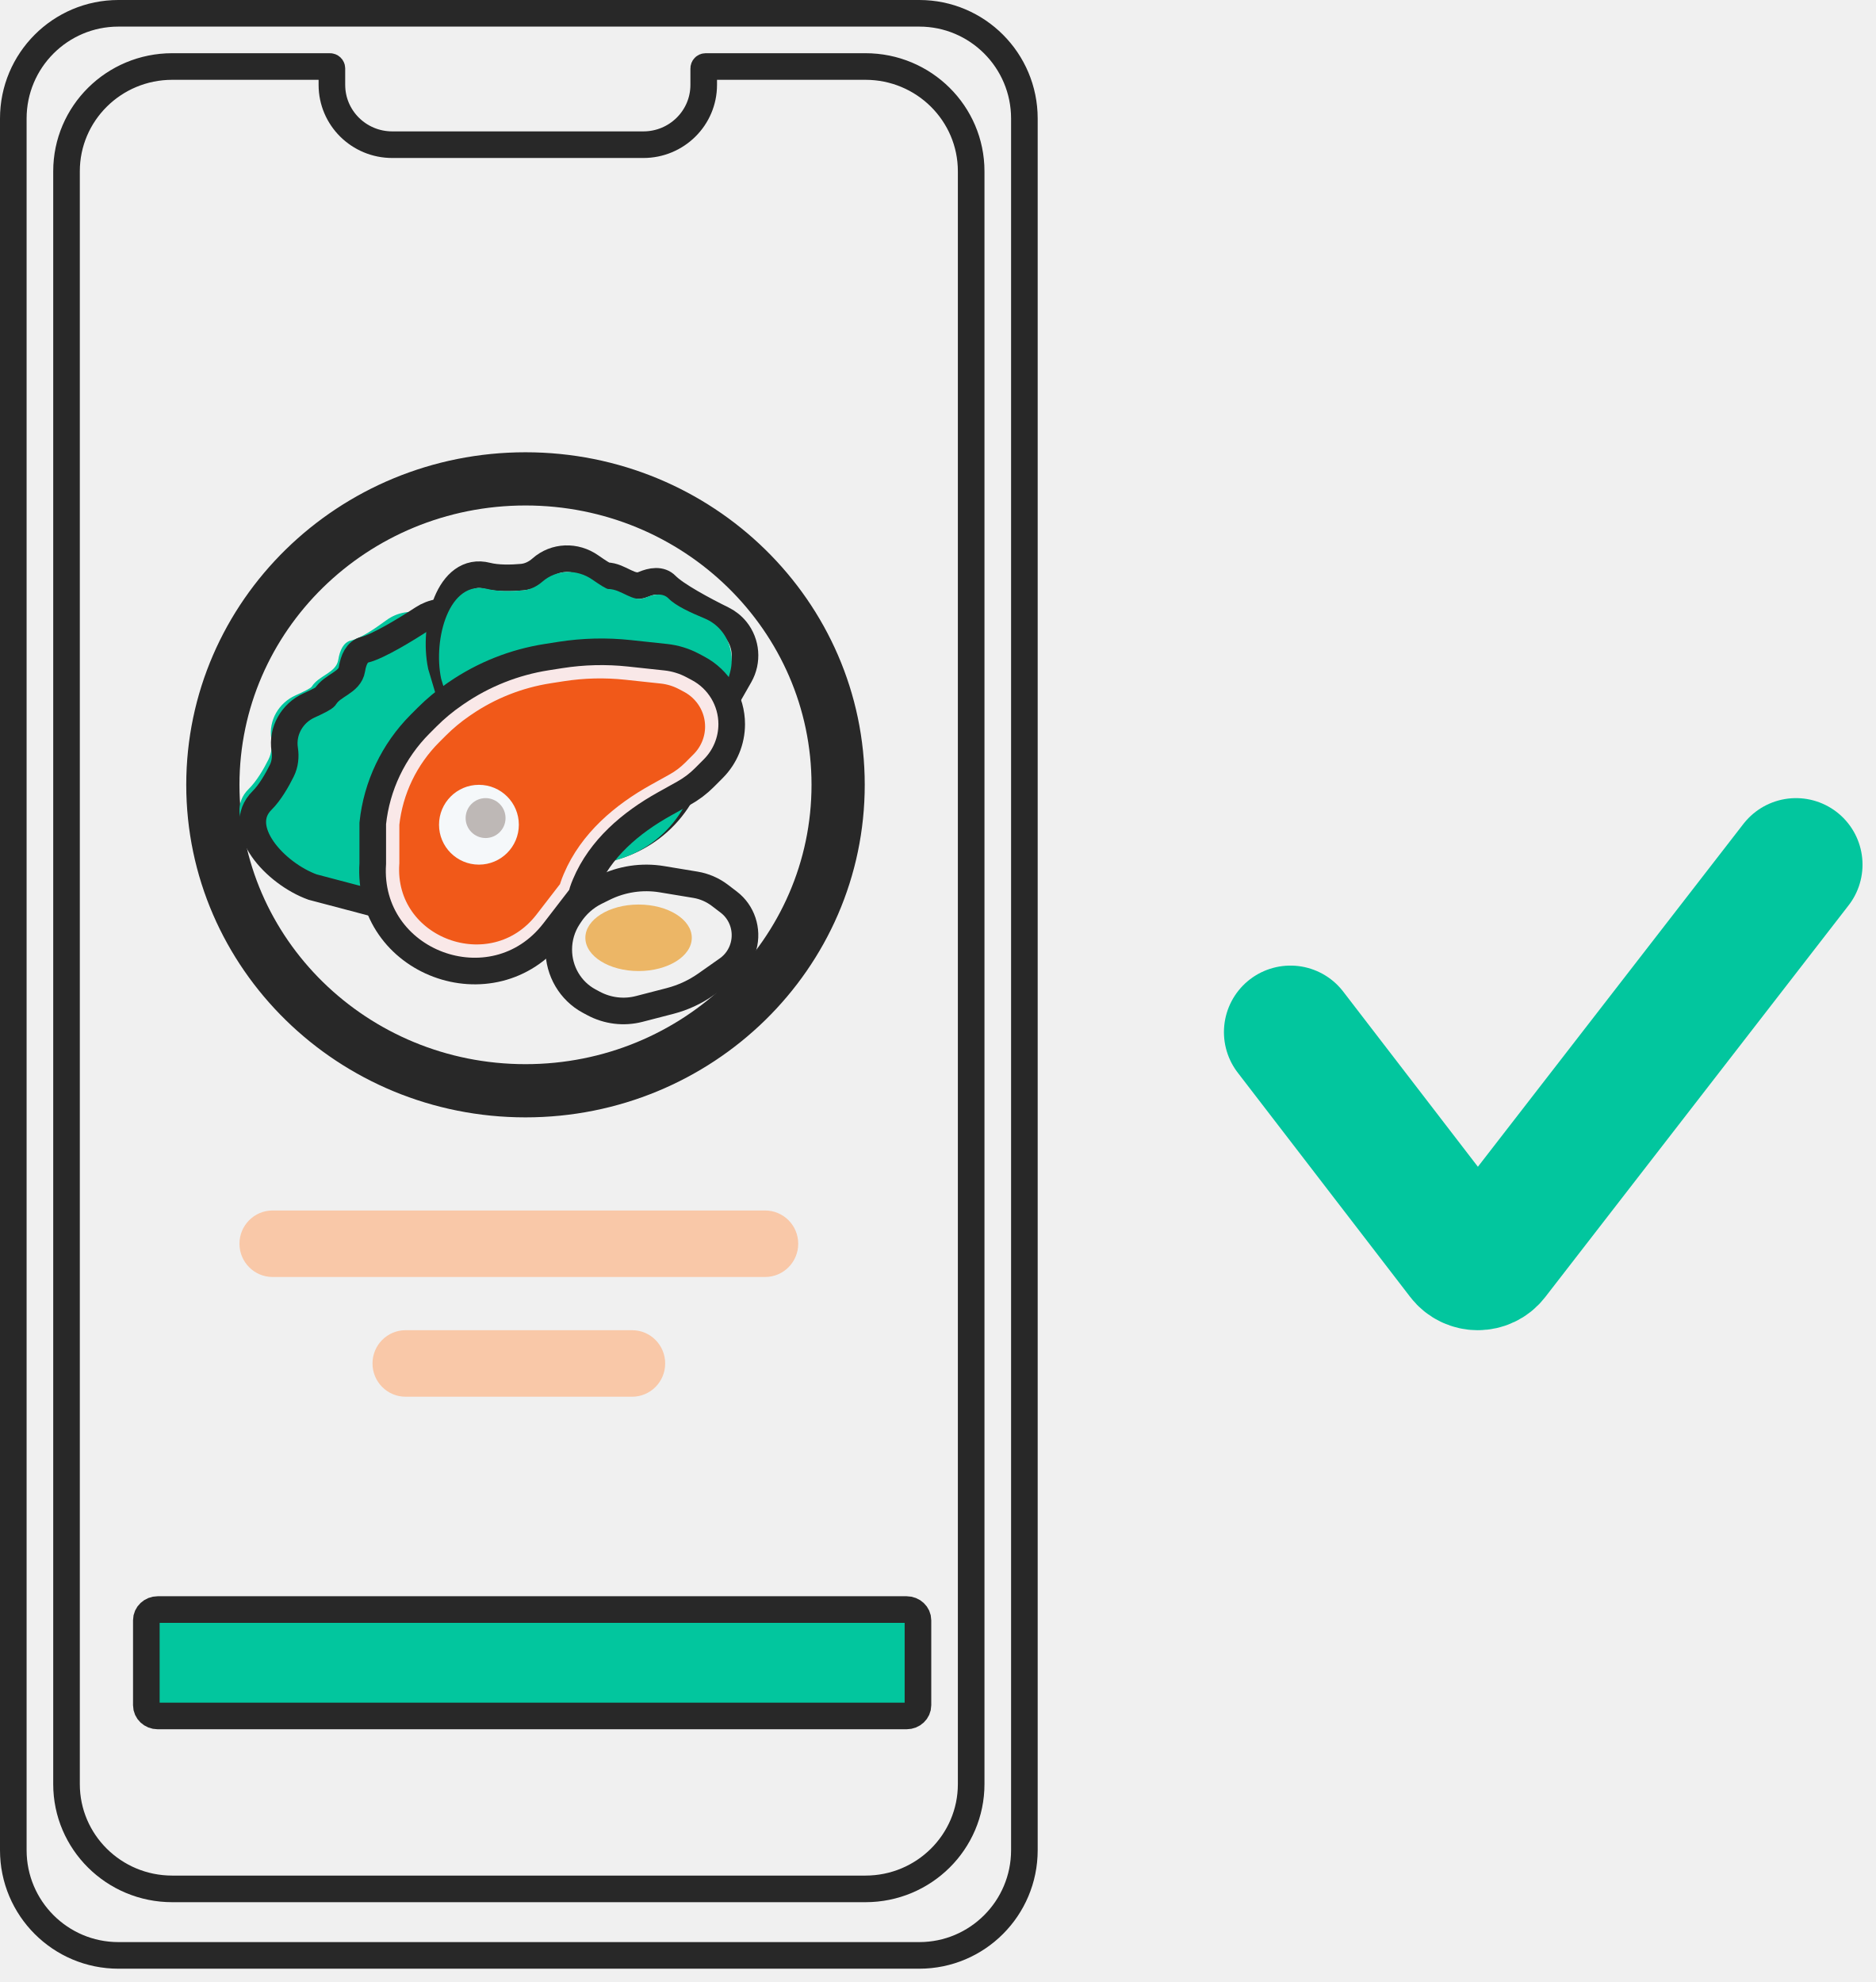
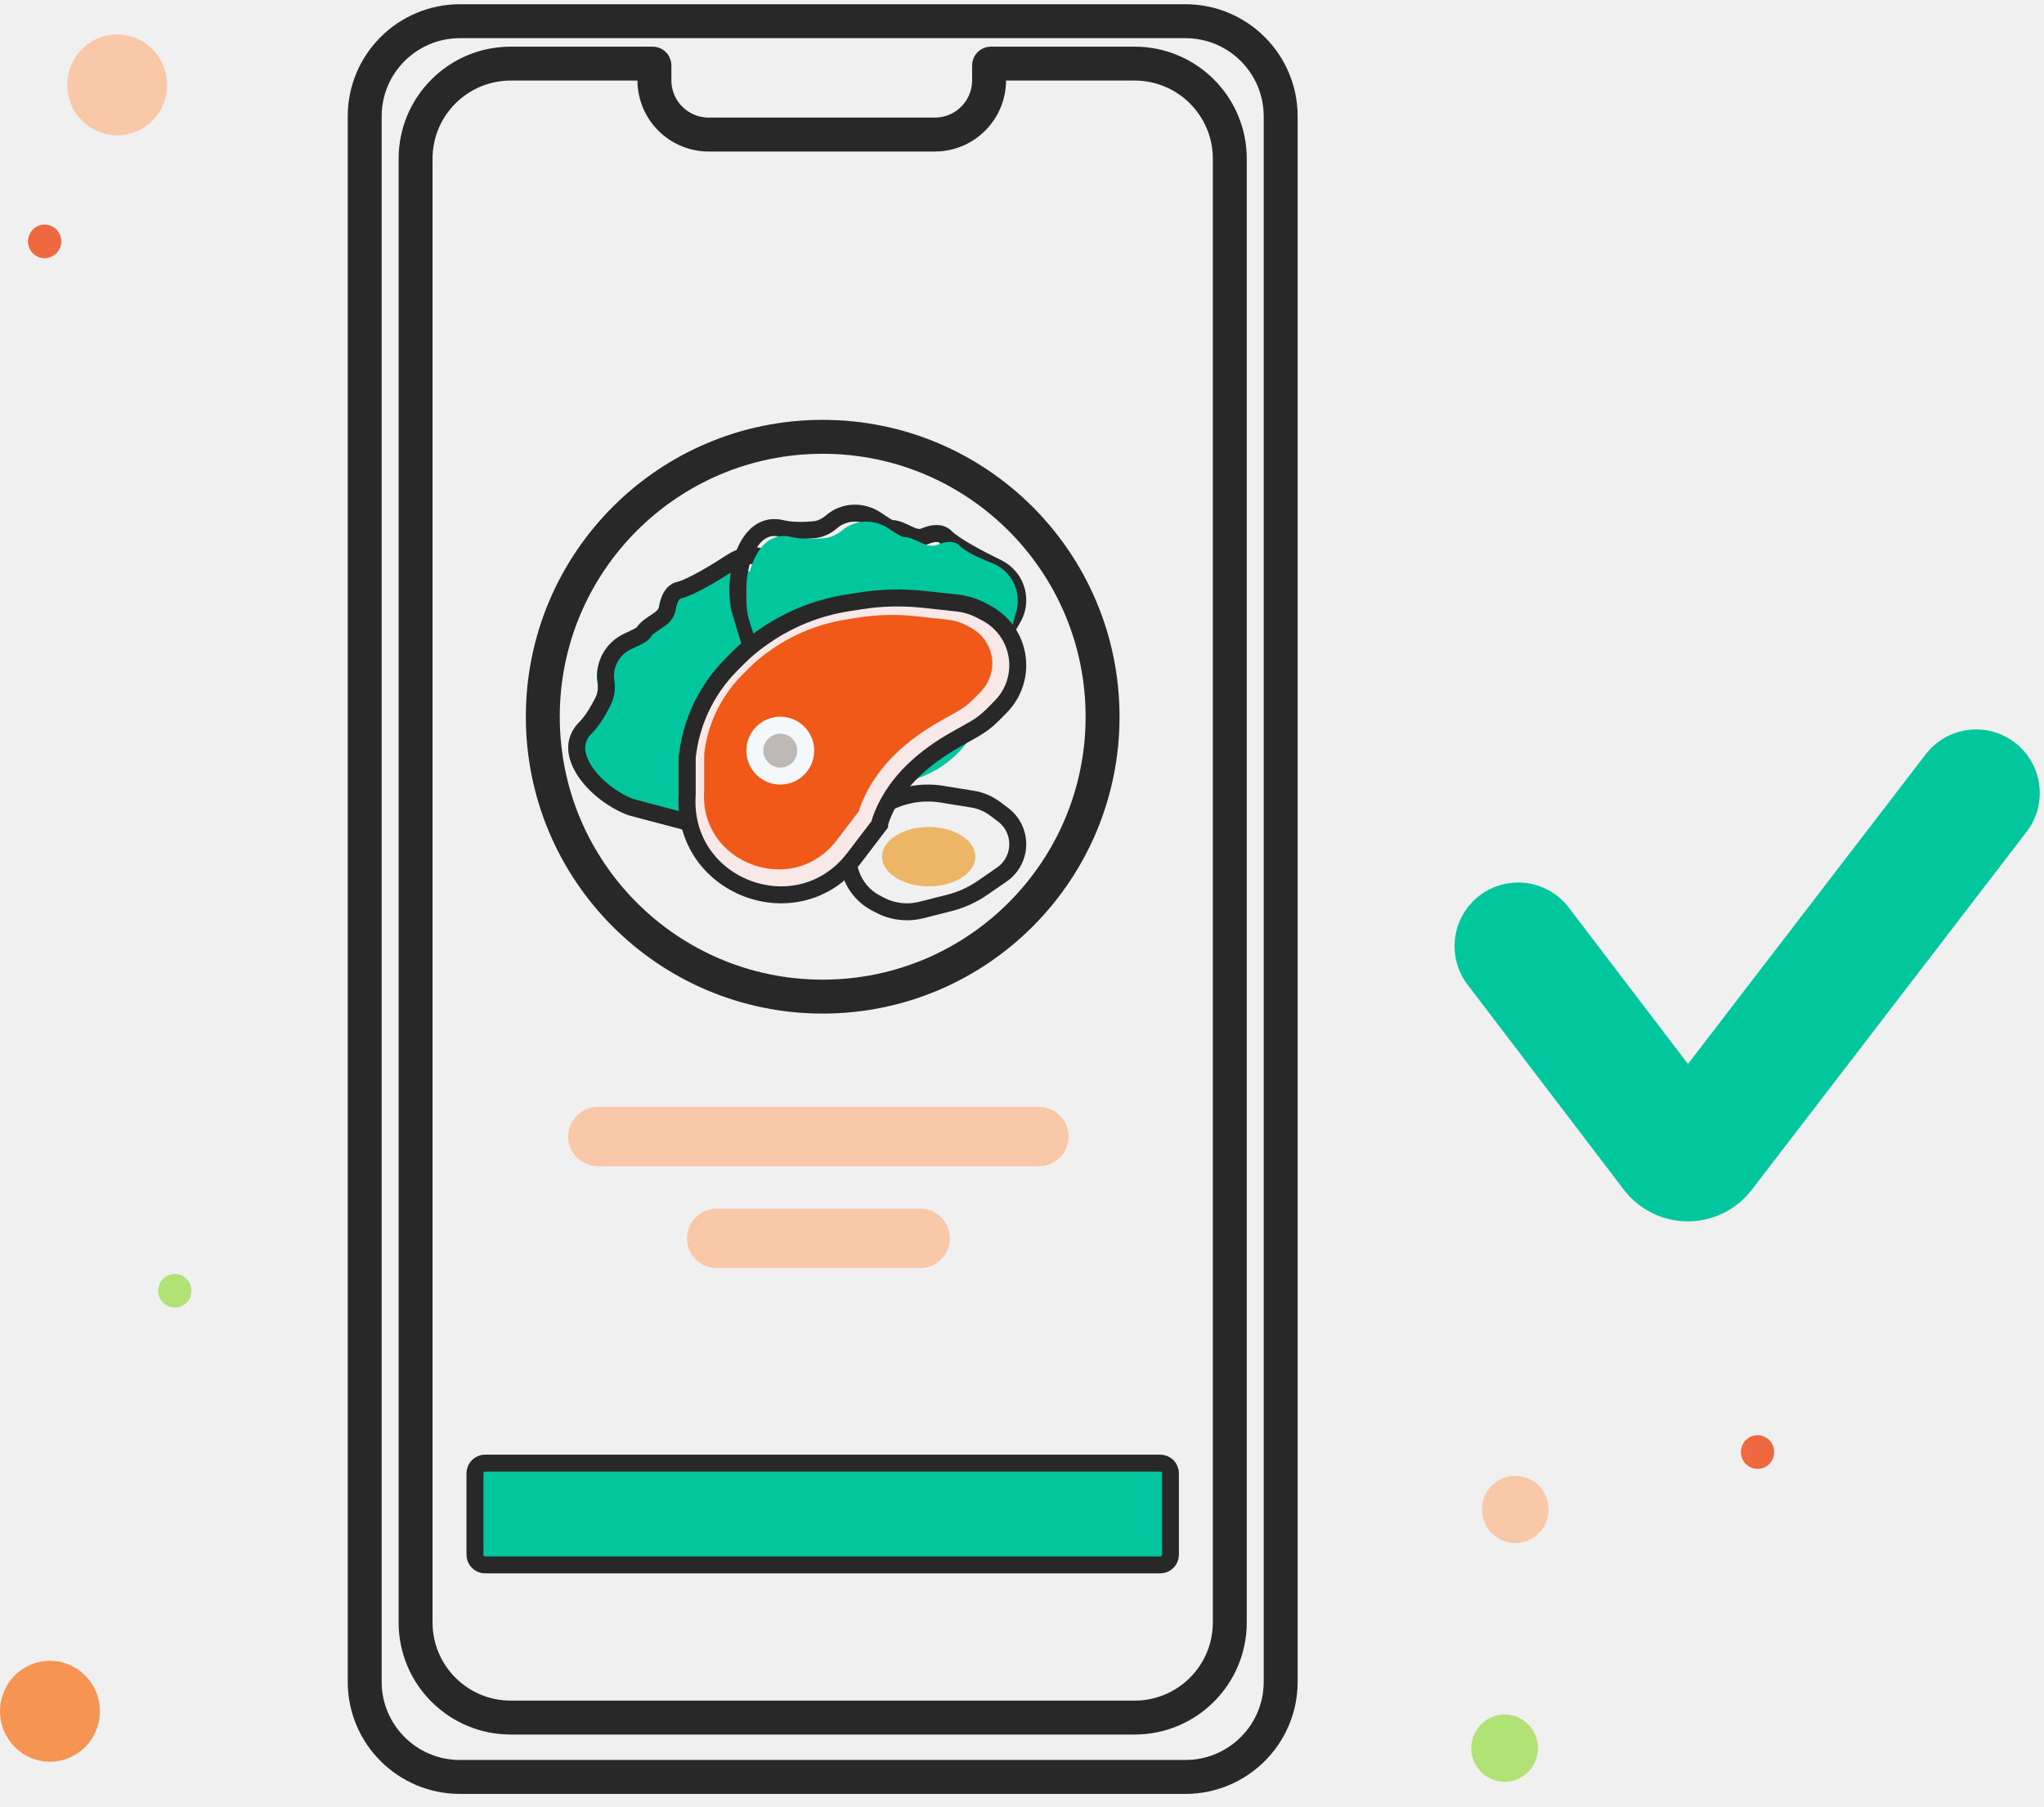
- <svg xmlns="http://www.w3.org/2000/svg" width="141" height="149" viewBox="0 0 141 149" fill="none">
-   <path d="M69.099 1H8.901C4.538 1 1 4.542 1 8.911V139.089C1 143.458 4.538 147 8.901 147H69.099C73.462 147 77 143.458 77 139.089V8.911C77 4.542 73.462 1 69.099 1Z" stroke="#282828" stroke-width="2" />
-   <path d="M73 12.876V134.123C73 138.473 69.443 142 65.054 142H12.946C8.557 142 5 138.473 5 134.123V12.876C5 8.526 8.557 5 12.946 5H24.803C24.883 5 24.948 5.064 24.948 5.144V6.381C24.948 8.864 26.978 10.877 29.483 10.877H48.361C50.866 10.877 52.896 8.864 52.896 6.381V5.144C52.896 5.064 52.961 5 53.041 5H65.054C69.443 5 73 8.526 73 12.876Z" stroke="#282828" stroke-width="2" />
-   <path d="M68.148 121H11.852C11.382 121 11 121.36 11 121.803V128.197C11 128.64 11.382 129 11.852 129H68.148C68.618 129 69 128.64 69 128.197V121.803C69 121.36 68.618 121 68.148 121Z" fill="#02C69E" stroke="#282828" stroke-width="2" />
-   <path d="M39.5 82C52.479 82 63 71.703 63 59C63 46.297 52.479 36 39.5 36C26.521 36 16 46.297 16 59C16 71.703 26.521 82 39.5 82Z" stroke="#282828" stroke-width="4" />
-   <path d="M22.482 65.72L30.058 67.695C38.486 69.893 44.559 59.702 38.632 53.308L38.105 52.74C37.822 52.435 37.59 52.087 37.418 51.709C37.246 51.334 37.016 50.988 36.735 50.684L33.412 47.086C32.988 46.627 32.445 46.294 31.844 46.124C30.888 45.854 29.867 46.027 29.063 46.612C28.143 47.28 27.151 47.967 26.386 48.149C25.816 48.284 25.541 48.89 25.429 49.595C25.27 50.594 23.961 50.763 23.431 51.624C23.363 51.734 22.85 51.99 22.214 52.275C20.949 52.841 20.179 54.163 20.393 55.534C20.477 56.067 20.419 56.616 20.178 57.099C19.819 57.818 19.281 58.737 18.702 59.303C16.579 61.377 19.689 64.724 22.482 65.72Z" fill="#02C69E" />
-   <path d="M33.158 50.051L35.453 57.747C38.006 66.308 49.849 65.985 52.157 57.351C52.377 56.531 52.723 55.746 53.181 55.038L55.601 50.792C56.22 49.707 56.111 48.337 55.33 47.369C55.051 47.024 54.701 46.751 54.308 46.557C52.922 45.876 50.788 44.733 50.074 43.996C49.661 43.57 49.004 43.656 48.349 43.938C47.42 44.337 46.592 43.283 45.586 43.283C45.457 43.283 44.972 42.972 44.397 42.569C43.256 41.767 41.733 41.805 40.685 42.732C40.278 43.093 39.783 43.338 39.249 43.387C38.452 43.461 37.393 43.485 36.611 43.283C33.744 42.544 32.539 47.07 33.158 50.051Z" stroke="#282828" stroke-width="2" />
-   <path d="M23.497 66.687L31.101 68.693C39.558 70.925 45.552 60.468 39.605 53.974C39.039 53.357 38.571 52.648 38.225 51.883L35.98 47.574C35.406 46.471 34.212 45.854 32.995 46.03C32.562 46.093 32.149 46.254 31.781 46.495C30.482 47.345 28.404 48.605 27.415 48.843C26.844 48.98 26.568 49.596 26.455 50.312C26.295 51.326 24.982 51.498 24.45 52.372C24.382 52.484 23.867 52.744 23.228 53.033C21.959 53.608 21.186 54.951 21.401 56.343C21.485 56.885 21.427 57.442 21.185 57.932C20.825 58.662 20.285 59.595 19.704 60.17C17.574 62.276 20.695 65.675 23.497 66.687Z" stroke="#282828" stroke-width="2" />
-   <path d="M33.16 51.026L35.479 58.697C38.058 67.231 49.984 67.053 52.316 58.446L52.524 57.68C52.635 57.27 52.809 56.881 53.041 56.528C53.272 56.176 53.446 55.789 53.557 55.381L54.876 50.548C55.044 49.932 55.041 49.279 54.869 48.664C54.594 47.684 53.906 46.887 52.981 46.499C51.923 46.056 50.81 45.56 50.25 44.989C49.834 44.565 49.17 44.651 48.508 44.932C47.569 45.33 46.732 44.279 45.716 44.279C45.586 44.279 45.095 43.969 44.515 43.567C43.362 42.768 41.824 42.806 40.765 43.73C40.353 44.089 39.853 44.333 39.313 44.383C38.508 44.456 37.438 44.48 36.648 44.279C33.752 43.542 32.535 48.054 33.16 51.026Z" fill="#02C69E" />
-   <path d="M57.508 91H20.491C19.116 91 18 92.119 18 93.5C18 94.881 19.116 96 20.491 96H57.508C58.885 96 60 94.881 60 93.5C60 92.119 58.885 91 57.508 91Z" fill="#F9C8A8" />
-   <path d="M47.516 100H30.484C29.112 100 28 101.119 28 102.5C28 103.881 29.112 105 30.484 105H47.516C48.888 105 50 103.881 50 102.5C50 101.119 48.888 100 47.516 100Z" fill="#F9C8A8" />
-   <path d="M54.117 67.313L54.784 67.822C55.785 68.586 56.224 69.903 55.889 71.136C55.699 71.836 55.275 72.446 54.691 72.857L53.072 73.997C52.252 74.574 51.338 74.997 50.374 75.247L48.049 75.849C46.889 76.149 45.663 76 44.604 75.429L44.278 75.254C42.877 74.499 42 73.009 42 71.386C42 70.517 42.252 69.668 42.724 68.947L42.836 68.776C43.322 68.035 43.991 67.44 44.774 67.051L45.374 66.754C46.733 66.079 48.261 65.85 49.752 66.096L52.27 66.513C52.939 66.623 53.573 66.898 54.117 67.313Z" stroke="#282828" stroke-width="2" />
-   <path d="M48 73C50.209 73 52 71.881 52 70.5C52 69.119 50.209 68 48 68C45.791 68 44 69.119 44 70.5C44 71.881 45.791 73 48 73Z" fill="#ECB666" />
-   <path d="M97 77.59L109.962 94.45C110.524 95.181 111.627 95.183 112.192 94.455L135 65" stroke="#02C69E" stroke-width="10" stroke-linecap="round" />
-   <path d="M29.016 64.888L29.018 64.866V64.843V61.94C29.298 59.357 30.456 56.942 32.306 55.091L32.797 54.6C33.391 54.005 34.039 53.467 34.735 52.99L34.866 52.901C36.766 51.599 38.939 50.738 41.224 50.38L42.219 50.225C43.837 49.972 45.481 49.932 47.11 50.107L49.77 50.392C50.376 50.457 50.964 50.637 51.502 50.922L51.878 51.121C53.185 51.814 54 53.158 54 54.621C54 55.665 53.584 56.666 52.841 57.41L52.204 58.048C51.795 58.457 51.33 58.808 50.823 59.09L49.415 59.873C46.859 61.294 44.484 63.29 43.301 66.083C43.214 66.289 43.138 66.483 43.083 66.652C43.059 66.727 43.031 66.817 43.011 66.912L41.124 69.357C37.072 74.608 28.577 71.472 29.016 64.888Z" fill="#F15919" stroke="#F9E8E8" stroke-width="2" />
-   <path d="M43.995 66.471C43.829 66.865 43.727 67.17 43.727 67.312L41.643 70.017C37.063 75.96 27.521 72.383 28.019 64.91V61.9C28.315 59.081 29.57 56.448 31.576 54.437L32.094 53.918C32.729 53.281 33.423 52.704 34.166 52.194L34.31 52.095C36.34 50.703 38.658 49.782 41.093 49.401L42.125 49.239C43.841 48.97 45.586 48.928 47.313 49.114L50.044 49.407C50.75 49.483 51.435 49.692 52.061 50.025L52.47 50.242C54.027 51.068 55 52.682 55 54.438C55 55.694 54.501 56.898 53.613 57.789L52.953 58.45C52.491 58.914 51.966 59.311 51.393 59.63L49.948 60.435C47.406 61.851 45.121 63.797 43.995 66.471Z" stroke="#282828" stroke-width="2" />
-   <path d="M36 65C37.657 65 39 63.657 39 62C39 60.343 37.657 59 36 59C34.343 59 33 60.343 33 62C33 63.657 34.343 65 36 65Z" fill="#F5F8FA" />
-   <path d="M36.5 63C37.328 63 38 62.328 38 61.5C38 60.672 37.328 60 36.5 60C35.672 60 35 60.672 35 61.5C35 62.328 35.672 63 36.5 63Z" fill="#BEB8B6" />
+ <svg xmlns="http://www.w3.org/2000/svg" width="241" height="213" viewBox="0 0 241 213" fill="none">
+   <ellipse cx="178.658" cy="177.962" rx="3.927" ry="3.965" fill="#F9C8A8" />
+   <ellipse cx="3.951" cy="3.941" rx="3.951" ry="3.941" transform="matrix(-0.607548 -0.794283 0.788459 -0.615087 176.694 211.668)" fill="#B1E275" />
+   <ellipse cx="1.972" cy="1.974" rx="1.972" ry="1.974" transform="matrix(0.728802 -0.684725 -0.677534 -0.735491 207.125 173.996)" fill="#EE693F" />
+   <ellipse cx="1.975" cy="1.971" rx="1.975" ry="1.971" transform="matrix(-0.607548 -0.794283 0.788459 -0.615087 4.9082 31.242)" fill="#EE693F" />
+   <ellipse cx="5.926" cy="5.912" rx="5.926" ry="5.912" transform="matrix(-0.607548 -0.794283 0.788459 -0.615087 12.7612 18.3545)" fill="#F9C8A8" />
+   <ellipse cx="20.614" cy="152.187" rx="1.963" ry="1.983" fill="#B1E275" />
+   <ellipse cx="5.89" cy="201.754" rx="5.89" ry="5.948" fill="#F69453" />
+   <g clip-path="url(#clip0_1051_1947)">
+     <path d="M139.772 2.5H54.228C48.027 2.5 43 7.522 43 13.717V198.283C43 204.478 48.027 209.5 54.228 209.5H139.772C145.973 209.5 151 204.478 151 198.283V13.717C151 7.522 145.973 2.5 139.772 2.5Z" stroke="#282828" stroke-width="4" />
+     <path d="M145 18.711V191.289C145 197.48 139.978 202.5 133.783 202.5H60.217C54.022 202.5 49 197.48 49 191.289V18.711C49 12.519 54.022 7.5 60.217 7.5H76.957C77.07 7.5 77.161 7.592 77.161 7.704V9.465C77.161 13 80.028 15.865 83.564 15.865H110.215C113.752 15.865 116.618 13 116.618 9.465V7.704C116.618 7.592 116.71 7.5 116.823 7.5H133.783C139.978 7.5 145 12.519 145 18.711Z" stroke="#282828" stroke-width="4" />
+     <path d="M136.795 172.5H57.205C56.539 172.5 56 173.039 56 173.705V183.295C56 183.961 56.539 184.5 57.205 184.5H136.795C137.461 184.5 138 183.961 138 183.295V173.705C138 173.039 137.461 172.5 136.795 172.5Z" fill="#02C69E" stroke="#282828" stroke-width="2" />
+     <path d="M97 117.5C115.225 117.5 130 102.725 130 84.5C130 66.275 115.225 51.5 97 51.5C78.775 51.5 64 66.275 64 84.5C64 102.725 78.775 117.5 97 117.5Z" stroke="#282828" stroke-width="4" />
+     <path d="M73.43 95.183L84.301 98.057C96.394 101.253 105.106 86.43 96.602 77.13L95.846 76.303C95.441 75.86 95.108 75.354 94.86 74.805C94.614 74.258 94.283 73.755 93.881 73.314L89.113 68.08C88.504 67.412 87.726 66.928 86.863 66.681C85.491 66.288 84.027 66.54 82.873 67.39C81.553 68.362 80.13 69.362 79.031 69.626C78.215 69.822 77.82 70.704 77.659 71.729C77.43 73.182 75.553 73.428 74.793 74.68C74.695 74.84 73.959 75.213 73.046 75.627C71.231 76.45 70.126 78.374 70.434 80.368C70.553 81.143 70.47 81.941 70.124 82.643C69.609 83.69 68.838 85.026 68.007 85.849C64.962 88.866 69.423 93.734 73.43 95.183Z" fill="#02C69E" />
+     <path d="M87.227 71.845L90.52 82.689C94.183 94.752 111.175 94.297 114.487 82.13C114.801 80.975 115.298 79.869 115.955 78.872L119.427 72.889C120.315 71.36 120.16 69.429 119.038 68.066C118.639 67.58 118.136 67.194 117.573 66.922C115.584 65.961 112.522 64.351 111.497 63.312C110.906 62.713 109.963 62.834 109.022 63.231C107.69 63.793 106.502 62.308 105.058 62.308C104.873 62.308 104.177 61.87 103.352 61.301C101.716 60.171 99.531 60.226 98.027 61.532C97.442 62.04 96.733 62.385 95.966 62.454C94.822 62.558 93.303 62.593 92.18 62.308C88.067 61.266 86.339 67.644 87.227 71.845Z" stroke="#282828" stroke-width="2" />
+     <path d="M74.453 95.181L85.362 98.06C97.496 101.261 106.097 86.258 97.563 76.941C96.752 76.056 96.08 75.039 95.584 73.941L92.363 67.758C91.54 66.176 89.826 65.29 88.08 65.543C87.458 65.633 86.866 65.865 86.338 66.211C84.474 67.43 81.493 69.238 80.073 69.579C79.254 69.776 78.858 70.659 78.696 71.686C78.467 73.141 76.583 73.388 75.82 74.642C75.722 74.803 74.984 75.176 74.067 75.591C72.246 76.415 71.137 78.343 71.446 80.34C71.566 81.117 71.482 81.916 71.135 82.62C70.618 83.668 69.844 85.006 69.01 85.831C65.954 88.853 70.432 93.73 74.453 95.181Z" stroke="#282828" stroke-width="2" />
+     <path d="M88.233 72.809L91.605 83.618C95.357 95.643 112.704 95.392 116.097 83.264L116.398 82.186C116.56 81.608 116.814 81.06 117.151 80.561C117.486 80.066 117.739 79.521 117.901 78.947L119.819 72.136C120.064 71.267 120.06 70.348 119.809 69.481C119.409 68.1 118.409 66.977 117.063 66.43C115.524 65.806 113.906 65.107 113.091 64.303C112.485 63.706 111.52 63.827 110.556 64.222C109.191 64.782 107.974 63.303 106.496 63.303C106.306 63.303 105.593 62.866 104.749 62.299C103.073 61.172 100.834 61.227 99.294 62.529C98.696 63.035 97.969 63.379 97.183 63.448C96.012 63.552 94.456 63.586 93.306 63.303C89.093 62.264 87.323 68.621 88.233 72.809Z" fill="#02C69E" />
+     <path d="M122.5 130.5H70.5C68.567 130.5 67 132.067 67 134C67 135.933 68.567 137.5 70.5 137.5H122.5C124.433 137.5 126 135.933 126 134C126 132.067 124.433 130.5 122.5 130.5Z" fill="#F9C8A8" />
+     <path d="M108.5 142.5H84.5C82.567 142.5 81 144.067 81 146C81 147.933 82.567 149.5 84.5 149.5H108.5C110.433 149.5 112 147.933 112 146C112 144.067 110.433 142.5 108.5 142.5Z" fill="#F9C8A8" />
+     <path d="M117.31 95.338L118.263 96.051C119.692 97.12 120.32 98.964 119.842 100.691C119.57 101.671 118.964 102.525 118.13 103.1L115.818 104.696C114.646 105.504 113.341 106.096 111.963 106.446L108.642 107.288C106.985 107.708 105.233 107.5 103.72 106.7L103.254 106.455C101.253 105.399 100 103.313 100 101.04C100 99.824 100.36 98.635 101.035 97.626L101.195 97.387C101.889 96.349 102.844 95.516 103.963 94.972L104.82 94.555C106.762 93.611 108.945 93.29 111.074 93.635L114.671 94.218C115.627 94.373 116.533 94.757 117.31 95.338Z" stroke="#282828" stroke-width="2" />
+     <path d="M109.5 104.5C112.538 104.5 115 102.933 115 101C115 99.067 112.538 97.5 109.5 97.5C106.462 97.5 104 99.067 104 101C104 102.933 106.462 104.5 109.5 104.5Z" fill="#ECB666" />
+     <path d="M179 111.546L197.419 135.712C198.218 136.76 199.786 136.763 200.588 135.718L233 93.5" stroke="#02C69E" stroke-width="15" stroke-linecap="round" />
+     <path d="M82.024 93.156L82.026 93.123V93.09V88.868C82.429 85.11 84.097 81.598 86.761 78.905L87.467 78.191C88.322 77.326 89.257 76.542 90.258 75.85L90.446 75.719C93.183 73.826 96.312 72.573 99.602 72.053L101.035 71.827C103.365 71.459 105.733 71.401 108.079 71.655L111.908 72.07C112.782 72.165 113.629 72.427 114.403 72.841L114.944 73.131C116.826 74.138 118 76.094 118 78.222C118 79.74 117.401 81.196 116.331 82.278L115.413 83.206C114.825 83.801 114.155 84.311 113.425 84.722L111.397 85.861C107.717 87.928 104.298 90.831 102.593 94.893C102.468 95.193 102.359 95.476 102.28 95.721C102.245 95.83 102.205 95.961 102.175 96.1L99.458 99.656C93.624 107.293 81.391 102.732 82.024 93.156Z" fill="#F15919" stroke="#F9E8E8" stroke-width="2" />
+     <path d="M104.104 95.979C103.864 96.554 103.717 96.998 103.717 97.206L100.706 101.151C94.092 109.817 80.308 104.6 81.027 93.703V89.312C81.455 85.202 83.268 81.362 86.165 78.429L86.913 77.672C87.831 76.743 88.833 75.901 89.906 75.158L90.115 75.013C93.047 72.983 96.394 71.64 99.912 71.084L101.402 70.849C103.882 70.456 106.401 70.395 108.897 70.665L112.842 71.093C113.861 71.204 114.85 71.51 115.755 71.995L116.345 72.311C118.595 73.516 120 75.869 120 78.431C120 80.262 119.28 82.019 117.996 83.318L117.043 84.282C116.376 84.958 115.617 85.537 114.79 86.002L112.703 87.175C109.03 89.24 105.73 92.079 104.104 95.979Z" stroke="#282828" stroke-width="2" />
+     <path d="M92 92.5C94.209 92.5 96 90.709 96 88.5C96 86.291 94.209 84.5 92 84.5C89.791 84.5 88 86.291 88 88.5C88 90.709 89.791 92.5 92 92.5Z" fill="#F5F8FA" />
+     <path d="M92 90.5C93.105 90.5 94 89.605 94 88.5C94 87.395 93.105 86.5 92 86.5C90.895 86.5 90 87.395 90 88.5C90 89.605 90.895 90.5 92 90.5Z" fill="#BEB8B6" />
+   </g>
+   <defs>
+     <clipPath id="clip0_1051_1947">
+       <rect width="200" height="212" fill="white" transform="translate(41 0.5)" />
+     </clipPath>
+   </defs>
</svg>
